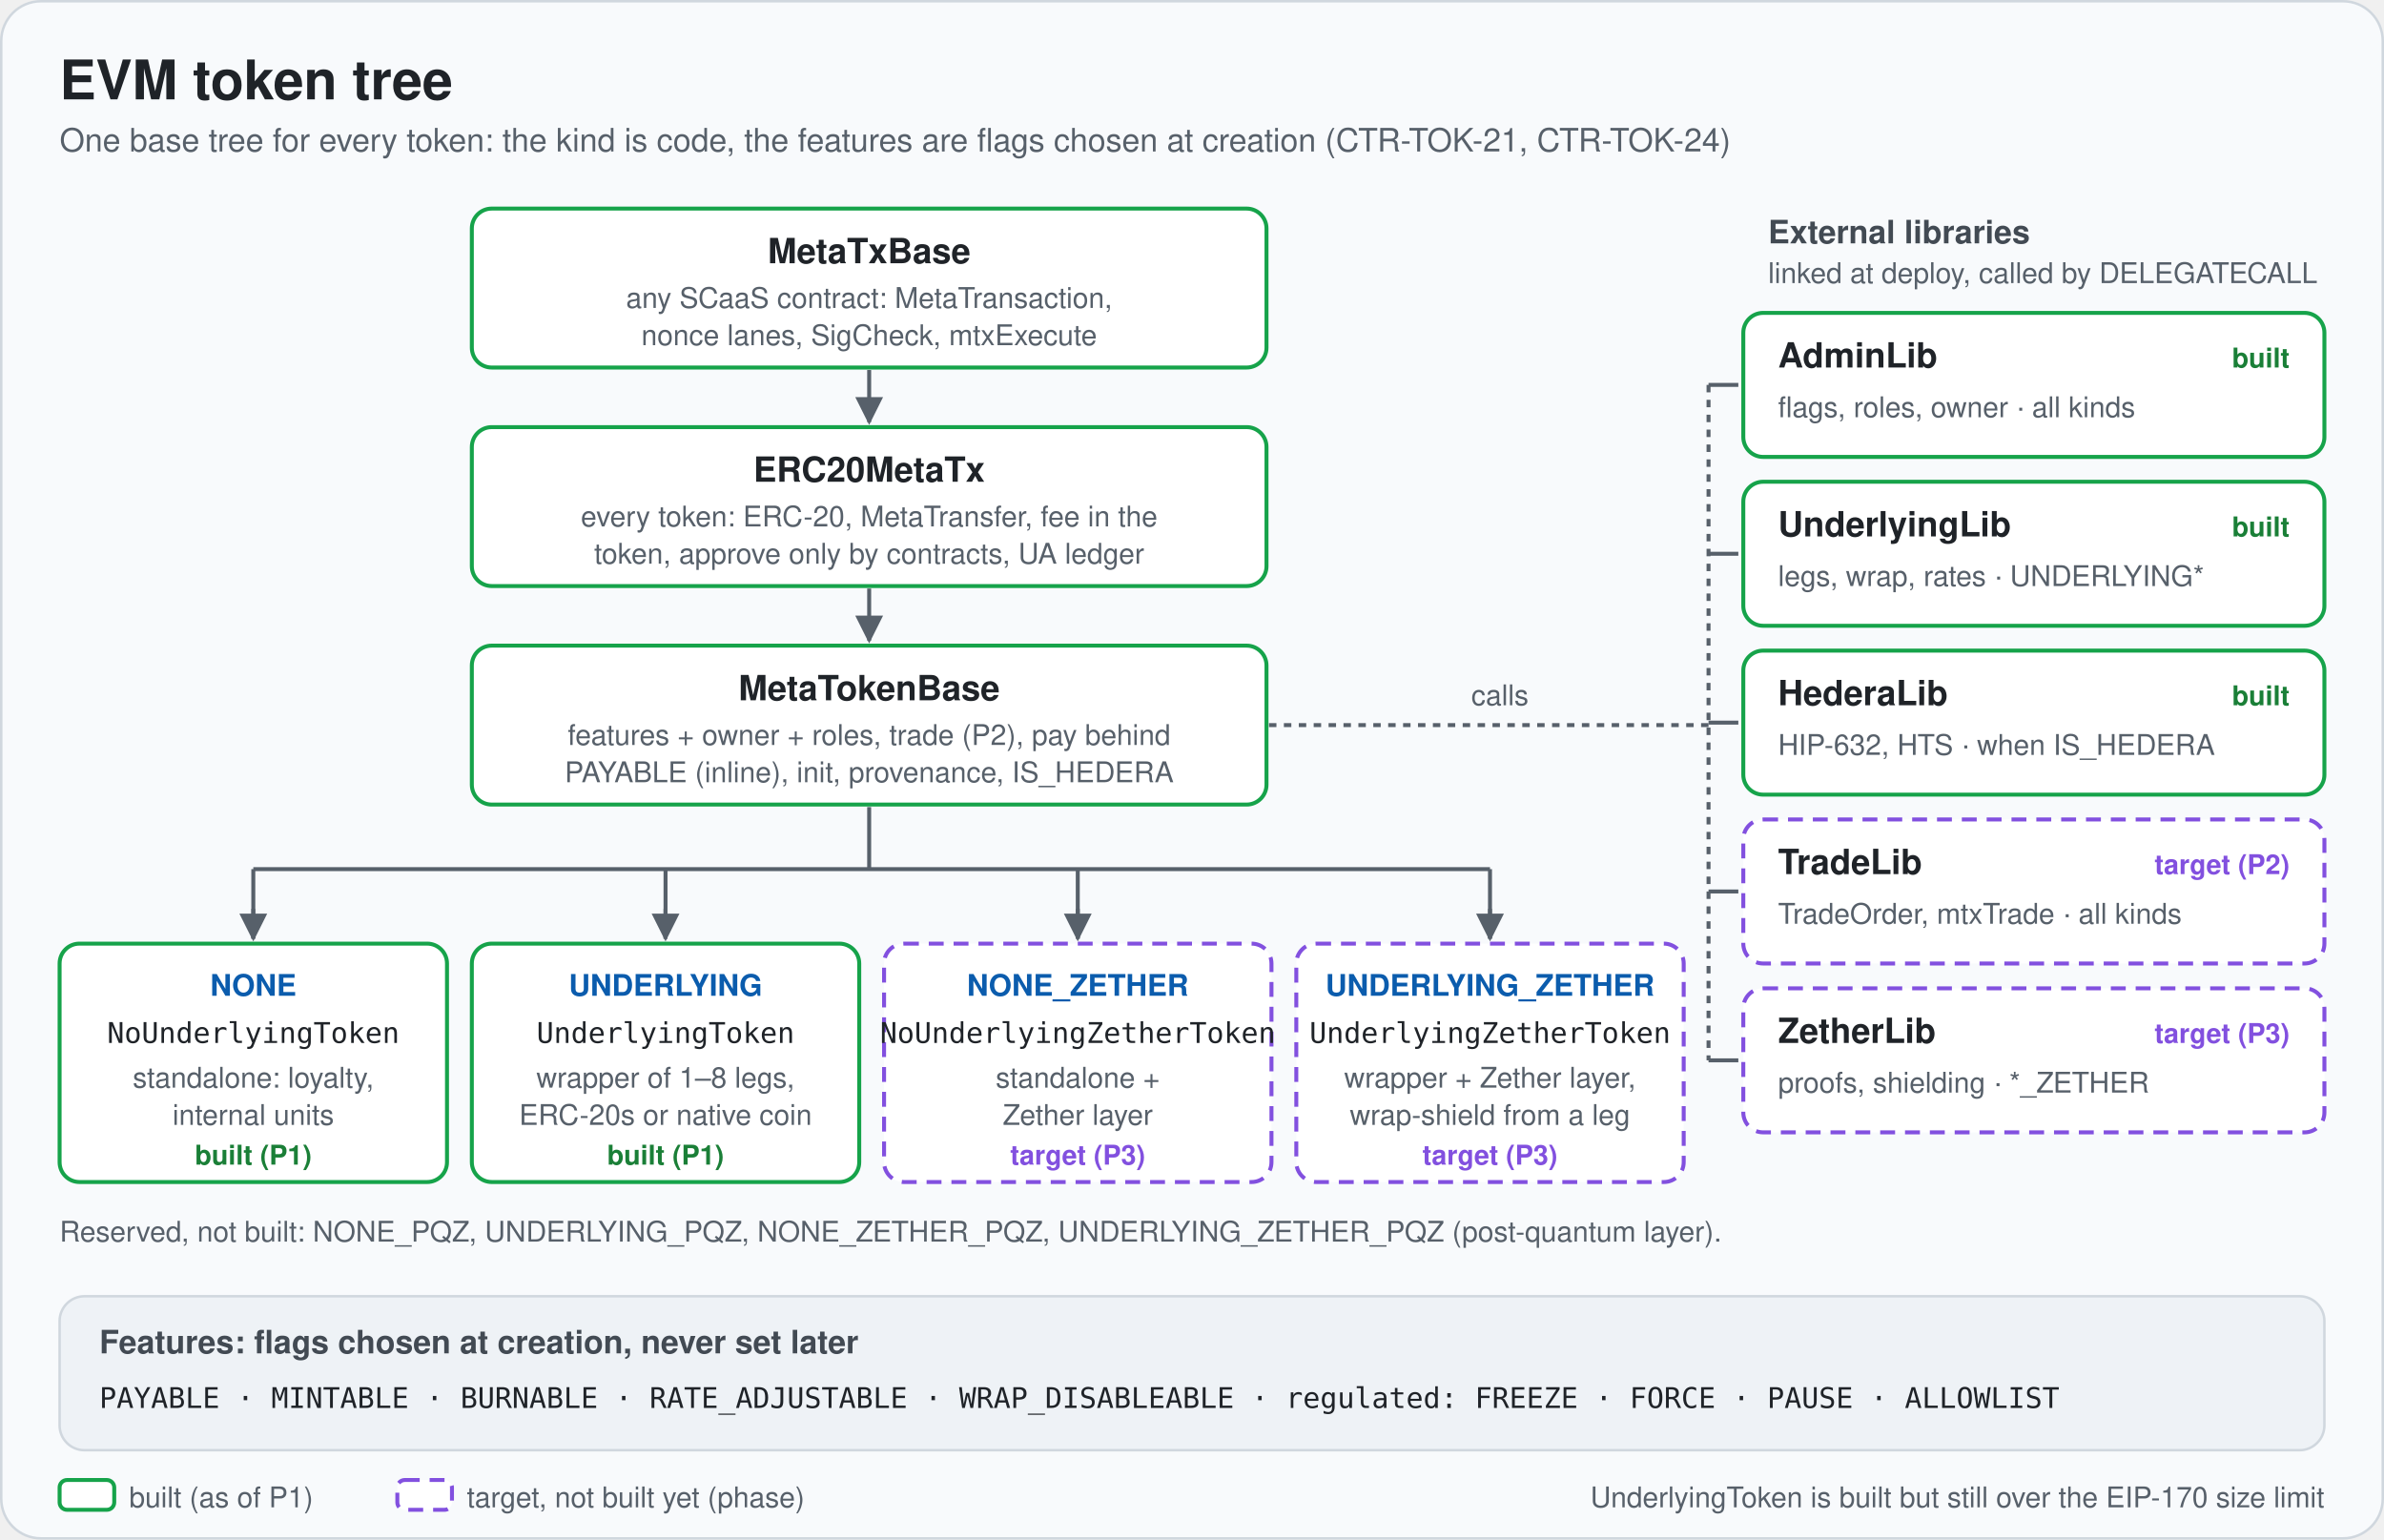
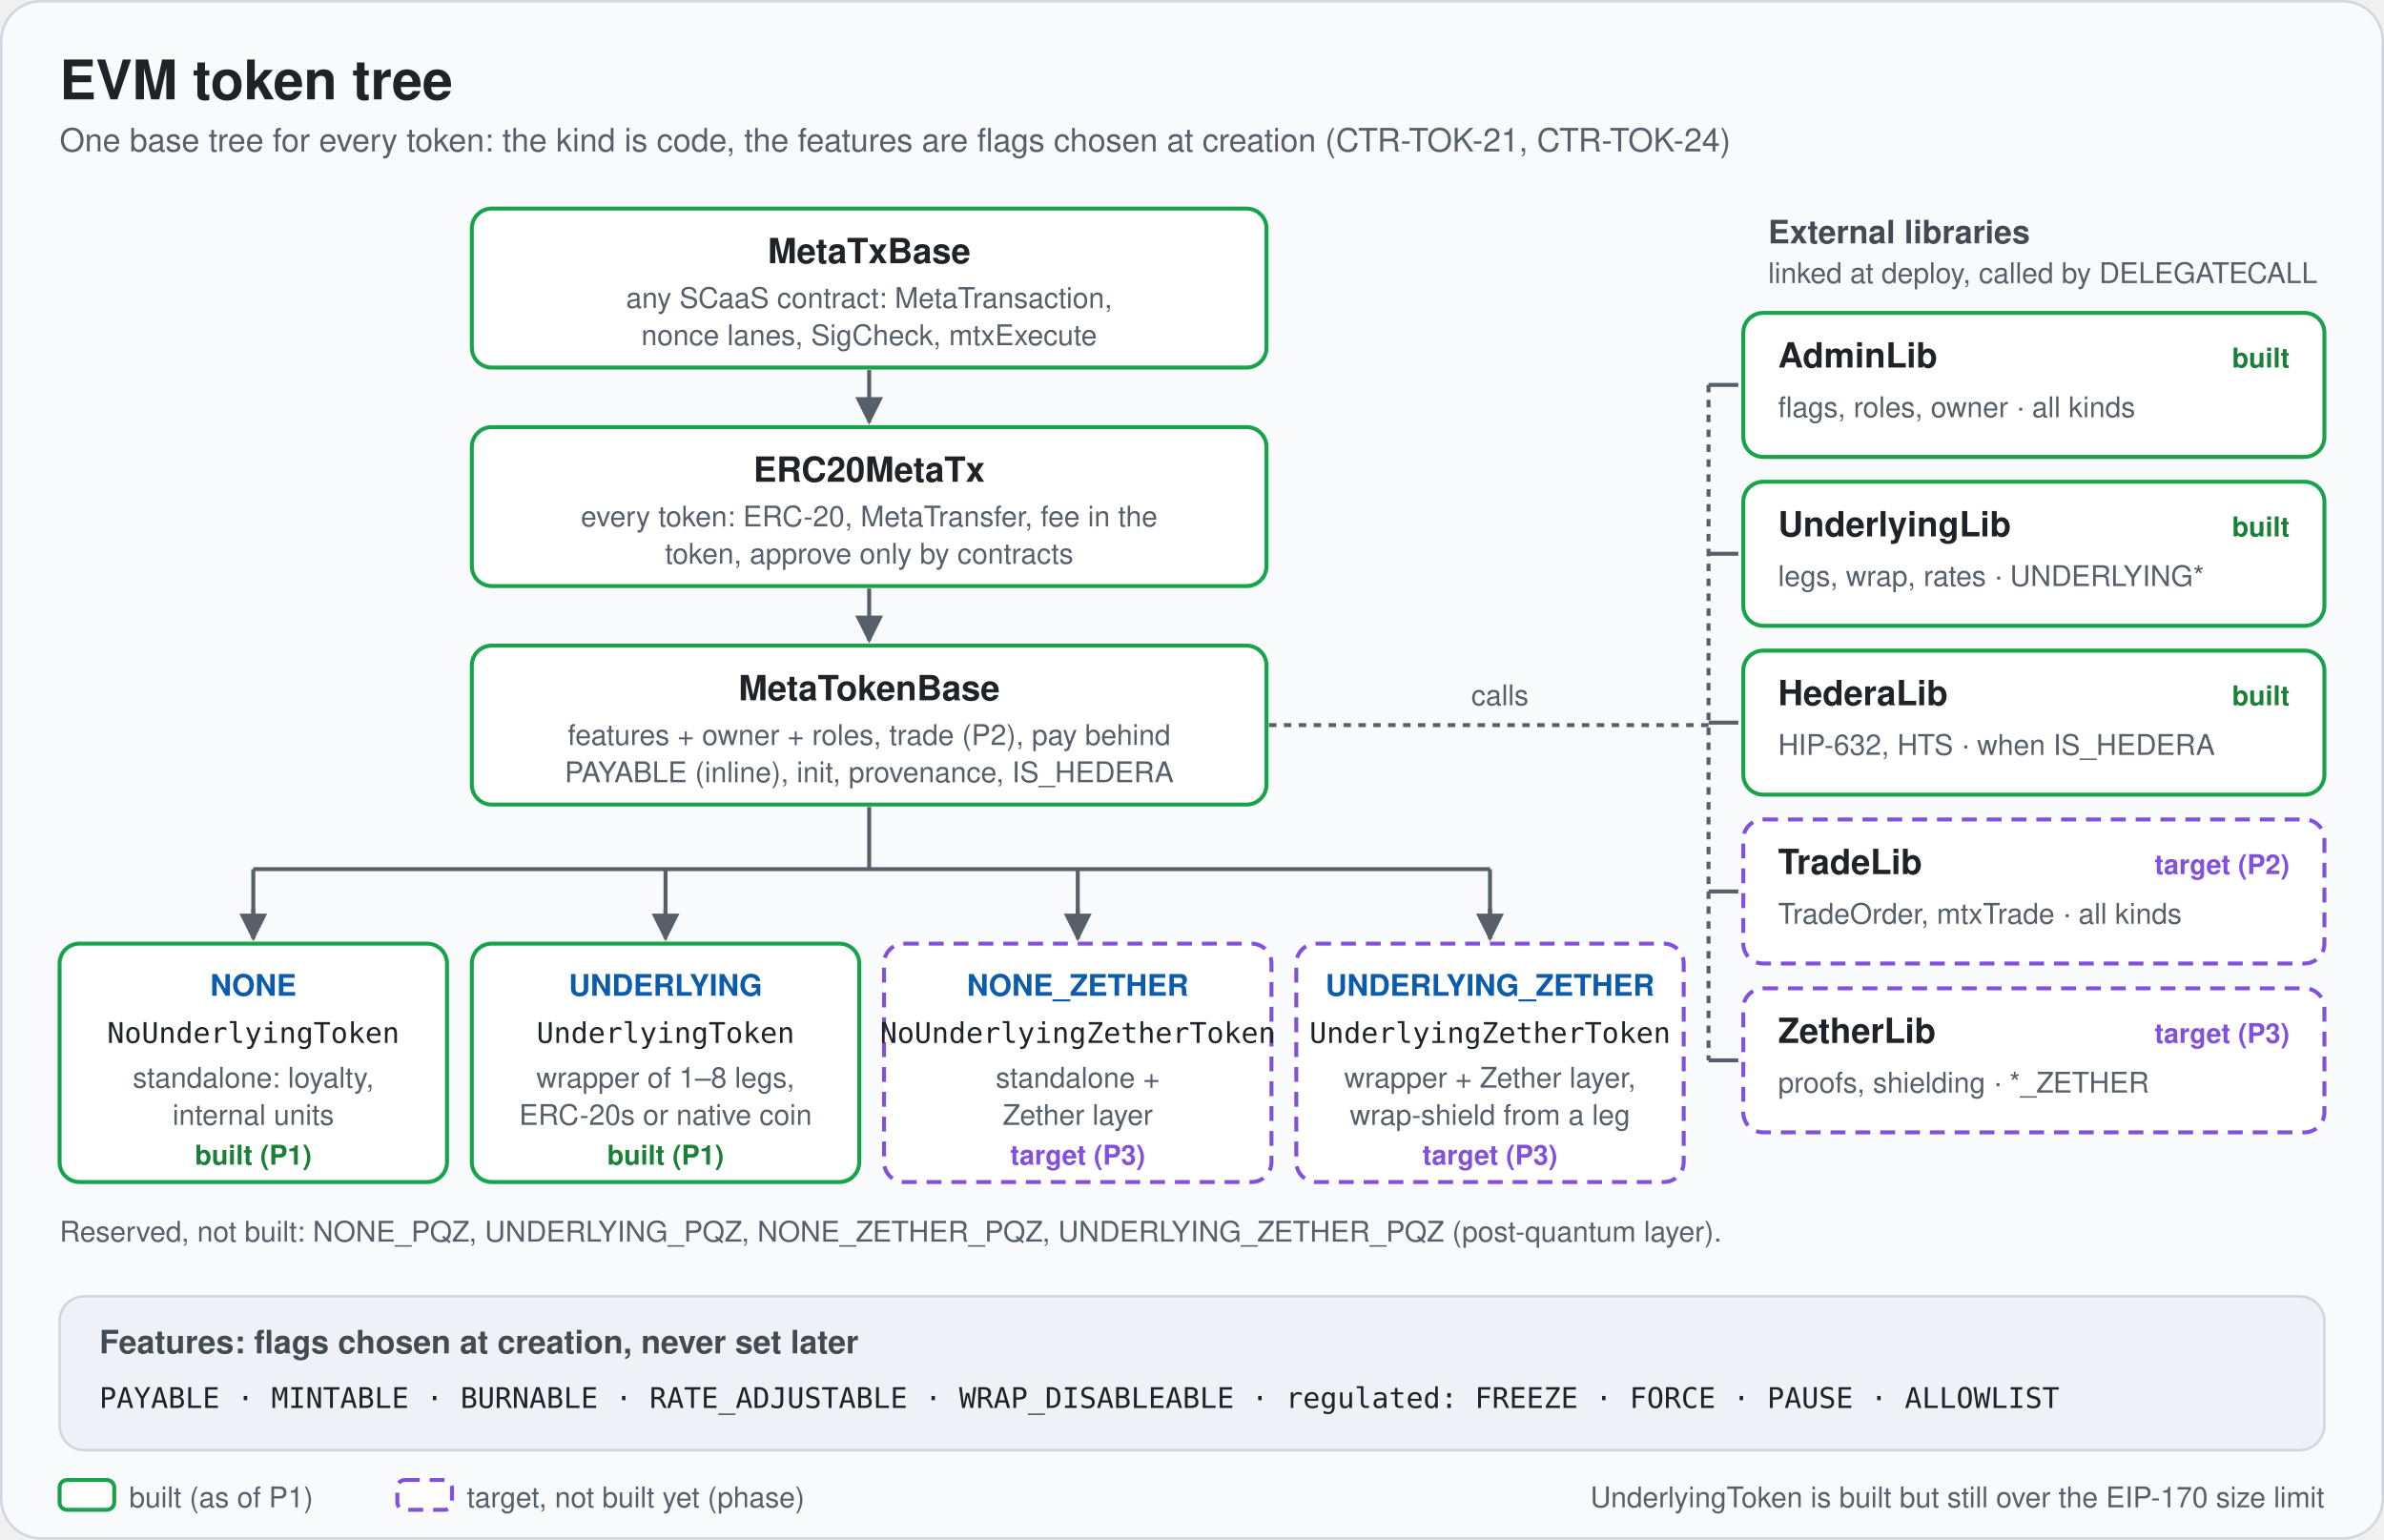
<svg xmlns="http://www.w3.org/2000/svg" width="960" height="620" viewBox="0 0 960 620" role="img" aria-labelledby="t d">
  <defs>
    <marker id="ah" viewBox="0 0 10 10" refX="9" refY="5" markerWidth="7" markerHeight="7" orient="auto-start-reverse">
      <path d="M0 0 L10 5 L0 10 z" fill="#57606a" />
    </marker>
    <style>
      text { font-family: system-ui, -apple-system, "Segoe UI", Helvetica, Arial, sans-serif; fill: #1f2328; }
      .h { font-size: 22px; font-weight: 700; }
      .sub { font-size: 13px; fill: #57606a; }
      .b { font-size: 14px; font-weight: 700; }
      .k { font-size: 12px; font-weight: 700; fill: #0b5cad; }
      .s { font-size: 11.5px; fill: #57606a; }
      .m { font-size: 11.5px; font-family: ui-monospace, SFMono-Regular, Menlo, Consolas, monospace; fill: #1f2328; }
      .sec { font-size: 13px; font-weight: 700; fill: #424a53; }
      .flow { stroke: #57606a; stroke-width: 1.6; fill: none; }
      .built { fill: #ffffff; stroke: #16a34a; stroke-width: 1.6; }
      .target { fill: #ffffff; stroke: #8250df; stroke-width: 1.6; stroke-dasharray: 6 4; }
      .okc { fill: #1a7f37; font-size: 11px; font-weight: 600; }
      .tgc { fill: #8250df; font-size: 11px; font-weight: 600; }
    </style>
  </defs>
  <rect x="0.5" y="0.5" width="959" height="619" rx="16" fill="#f8fafc" stroke="#d0d7de" />
  <text class="h" x="24" y="40">EVM token tree</text>
  <text class="sub" x="24" y="61">One base tree for every token: the kind is code, the features are flags chosen at creation (CTR-TOK-21, CTR-TOK-24)</text>
  <rect class="built" x="190" y="84" width="320" height="64" rx="8" />
  <text class="b" x="350" y="106" text-anchor="middle">MetaTxBase</text>
  <text class="s" x="350" y="124" text-anchor="middle">any SCaaS contract: MetaTransaction,</text>
  <text class="s" x="350" y="139" text-anchor="middle">nonce lanes, SigCheck, mtxExecute</text>
  <line class="flow" x1="350" y1="149" x2="350" y2="170" marker-end="url(#ah)" />
  <rect class="built" x="190" y="172" width="320" height="64" rx="8" />
  <text class="b" x="350" y="194" text-anchor="middle">ERC20MetaTx</text>
  <text class="s" x="350" y="212" text-anchor="middle">every token: ERC-20, MetaTransfer, fee in the</text>
-   <text class="s" x="350" y="227" text-anchor="middle">token, approve only by contracts, UA ledger</text>
+   <text class="s" x="350" y="227" text-anchor="middle">token, approve only by contracts</text>
  <line class="flow" x1="350" y1="237" x2="350" y2="258" marker-end="url(#ah)" />
  <rect class="built" x="190" y="260" width="320" height="64" rx="8" />
  <text class="b" x="350" y="282" text-anchor="middle">MetaTokenBase</text>
  <text class="s" x="350" y="300" text-anchor="middle">features + owner + roles, trade (P2), pay behind</text>
  <text class="s" x="350" y="315" text-anchor="middle">PAYABLE (inline), init, provenance, IS_HEDERA</text>
  <path class="flow" d="M350 325 V350 M102 350 H600 M102 350 V378 M268 350 V378 M434 350 V378 M600 350 V378" />
  <line class="flow" x1="102" y1="366" x2="102" y2="378" marker-end="url(#ah)" />
  <line class="flow" x1="268" y1="366" x2="268" y2="378" marker-end="url(#ah)" />
  <line class="flow" x1="434" y1="366" x2="434" y2="378" marker-end="url(#ah)" />
  <line class="flow" x1="600" y1="366" x2="600" y2="378" marker-end="url(#ah)" />
  <rect class="built" x="24" y="380" width="156" height="96" rx="8" />
  <text class="k" x="102" y="401" text-anchor="middle">NONE</text>
  <text class="m" x="102" y="420" text-anchor="middle">NoUnderlyingToken</text>
  <text class="s" x="102" y="438" text-anchor="middle">standalone: loyalty,</text>
  <text class="s" x="102" y="453" text-anchor="middle">internal units</text>
  <text class="okc" x="102" y="469" text-anchor="middle">built (P1)</text>
  <rect class="built" x="190" y="380" width="156" height="96" rx="8" />
  <text class="k" x="268" y="401" text-anchor="middle">UNDERLYING</text>
  <text class="m" x="268" y="420" text-anchor="middle">UnderlyingToken</text>
  <text class="s" x="268" y="438" text-anchor="middle">wrapper of 1–8 legs,</text>
  <text class="s" x="268" y="453" text-anchor="middle">ERC-20s or native coin</text>
  <text class="okc" x="268" y="469" text-anchor="middle">built (P1)</text>
  <rect class="target" x="356" y="380" width="156" height="96" rx="8" />
  <text class="k" x="434" y="401" text-anchor="middle">NONE_ZETHER</text>
  <text class="m" x="434" y="420" text-anchor="middle" font-size="10.5">NoUnderlyingZetherToken</text>
  <text class="s" x="434" y="438" text-anchor="middle">standalone +</text>
  <text class="s" x="434" y="453" text-anchor="middle">Zether layer</text>
  <text class="tgc" x="434" y="469" text-anchor="middle">target (P3)</text>
  <rect class="target" x="522" y="380" width="156" height="96" rx="8" />
  <text class="k" x="600" y="401" text-anchor="middle">UNDERLYING_ZETHER</text>
  <text class="m" x="600" y="420" text-anchor="middle" font-size="10.5">UnderlyingZetherToken</text>
  <text class="s" x="600" y="438" text-anchor="middle">wrapper + Zether layer,</text>
  <text class="s" x="600" y="453" text-anchor="middle">wrap-shield from a leg</text>
  <text class="tgc" x="600" y="469" text-anchor="middle">target (P3)</text>
  <text class="s" x="24" y="500">Reserved, not built: NONE_PQZ, UNDERLYING_PQZ, NONE_ZETHER_PQZ, UNDERLYING_ZETHER_PQZ (post-quantum layer).</text>
  <text class="sec" x="712" y="98">External libraries</text>
  <text class="s" x="712" y="114">linked at deploy, called by DELEGATECALL</text>
  <path class="flow" stroke-dasharray="3 3" d="M511 292 H688 M688 155 V427" />
  <path class="flow" d="M688 155 H700 M688 223 H700 M688 291 H700 M688 359 H700 M688 427 H700" />
  <text class="s" x="604" y="284" text-anchor="middle">calls</text>
  <rect class="built" x="702" y="126" width="234" height="58" rx="8" />
  <text class="b" x="716" y="148">AdminLib</text>
  <text class="okc" x="922" y="148" text-anchor="end">built</text>
  <text class="s" x="716" y="168">flags, roles, owner · all kinds</text>
  <rect class="built" x="702" y="194" width="234" height="58" rx="8" />
  <text class="b" x="716" y="216">UnderlyingLib</text>
  <text class="okc" x="922" y="216" text-anchor="end">built</text>
  <text class="s" x="716" y="236">legs, wrap, rates · UNDERLYING*</text>
  <rect class="built" x="702" y="262" width="234" height="58" rx="8" />
  <text class="b" x="716" y="284">HederaLib</text>
  <text class="okc" x="922" y="284" text-anchor="end">built</text>
  <text class="s" x="716" y="304">HIP-632, HTS · when IS_HEDERA</text>
  <rect class="target" x="702" y="330" width="234" height="58" rx="8" />
  <text class="b" x="716" y="352">TradeLib</text>
  <text class="tgc" x="922" y="352" text-anchor="end">target (P2)</text>
  <text class="s" x="716" y="372">TradeOrder, mtxTrade · all kinds</text>
  <rect class="target" x="702" y="398" width="234" height="58" rx="8" />
  <text class="b" x="716" y="420">ZetherLib</text>
  <text class="tgc" x="922" y="420" text-anchor="end">target (P3)</text>
  <text class="s" x="716" y="440">proofs, shielding · *_ZETHER</text>
  <rect x="24" y="522" width="912" height="62" rx="10" fill="#eef2f6" stroke="#d0d7de" />
  <text class="sec" x="40" y="545">Features: flags chosen at creation, never set later</text>
  <text class="m" x="40" y="567">PAYABLE · MINTABLE · BURNABLE · RATE_ADJUSTABLE · WRAP_DISABLEABLE · regulated: FREEZE · FORCE · PAUSE · ALLOWLIST</text>
  <rect class="built" x="24" y="596" width="22" height="12" rx="3" />
  <text class="s" x="52" y="607">built (as of P1)</text>
  <rect class="target" x="160" y="596" width="22" height="12" rx="3" />
  <text class="s" x="188" y="607">target, not built yet (phase)</text>
  <text class="s" x="936" y="607" text-anchor="end">UnderlyingToken is built but still over the EIP-170 size limit</text>
</svg>
